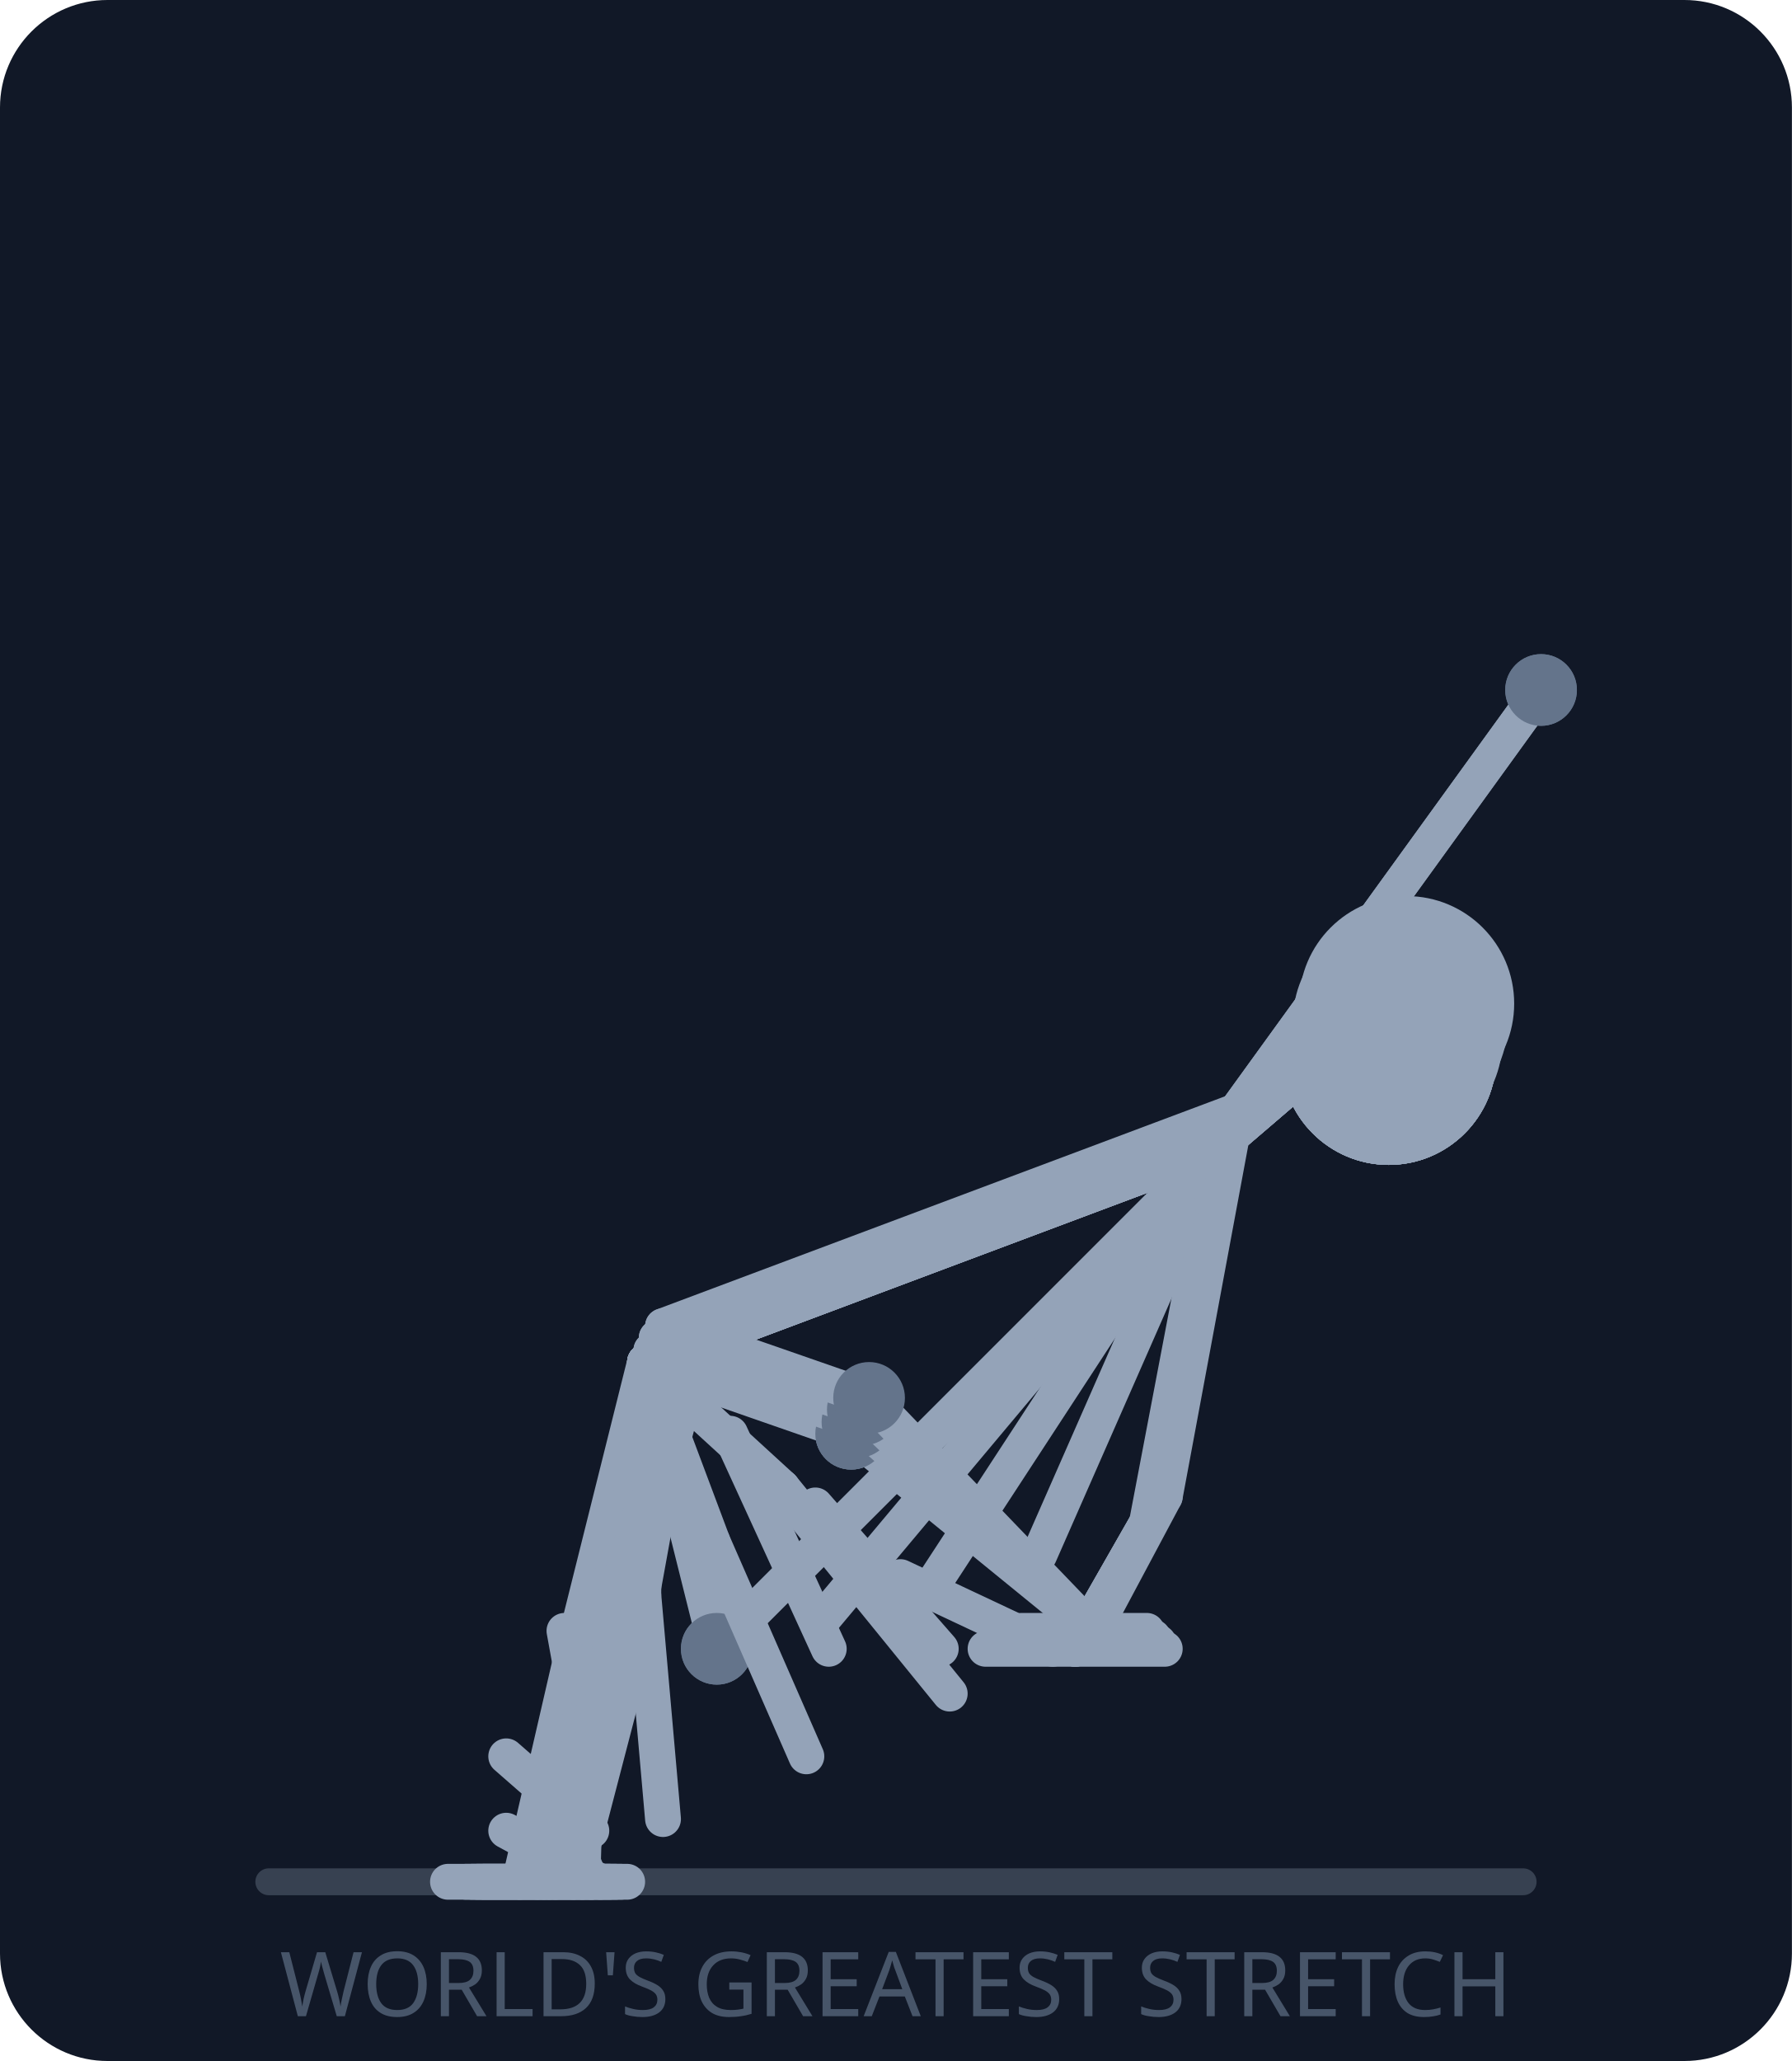
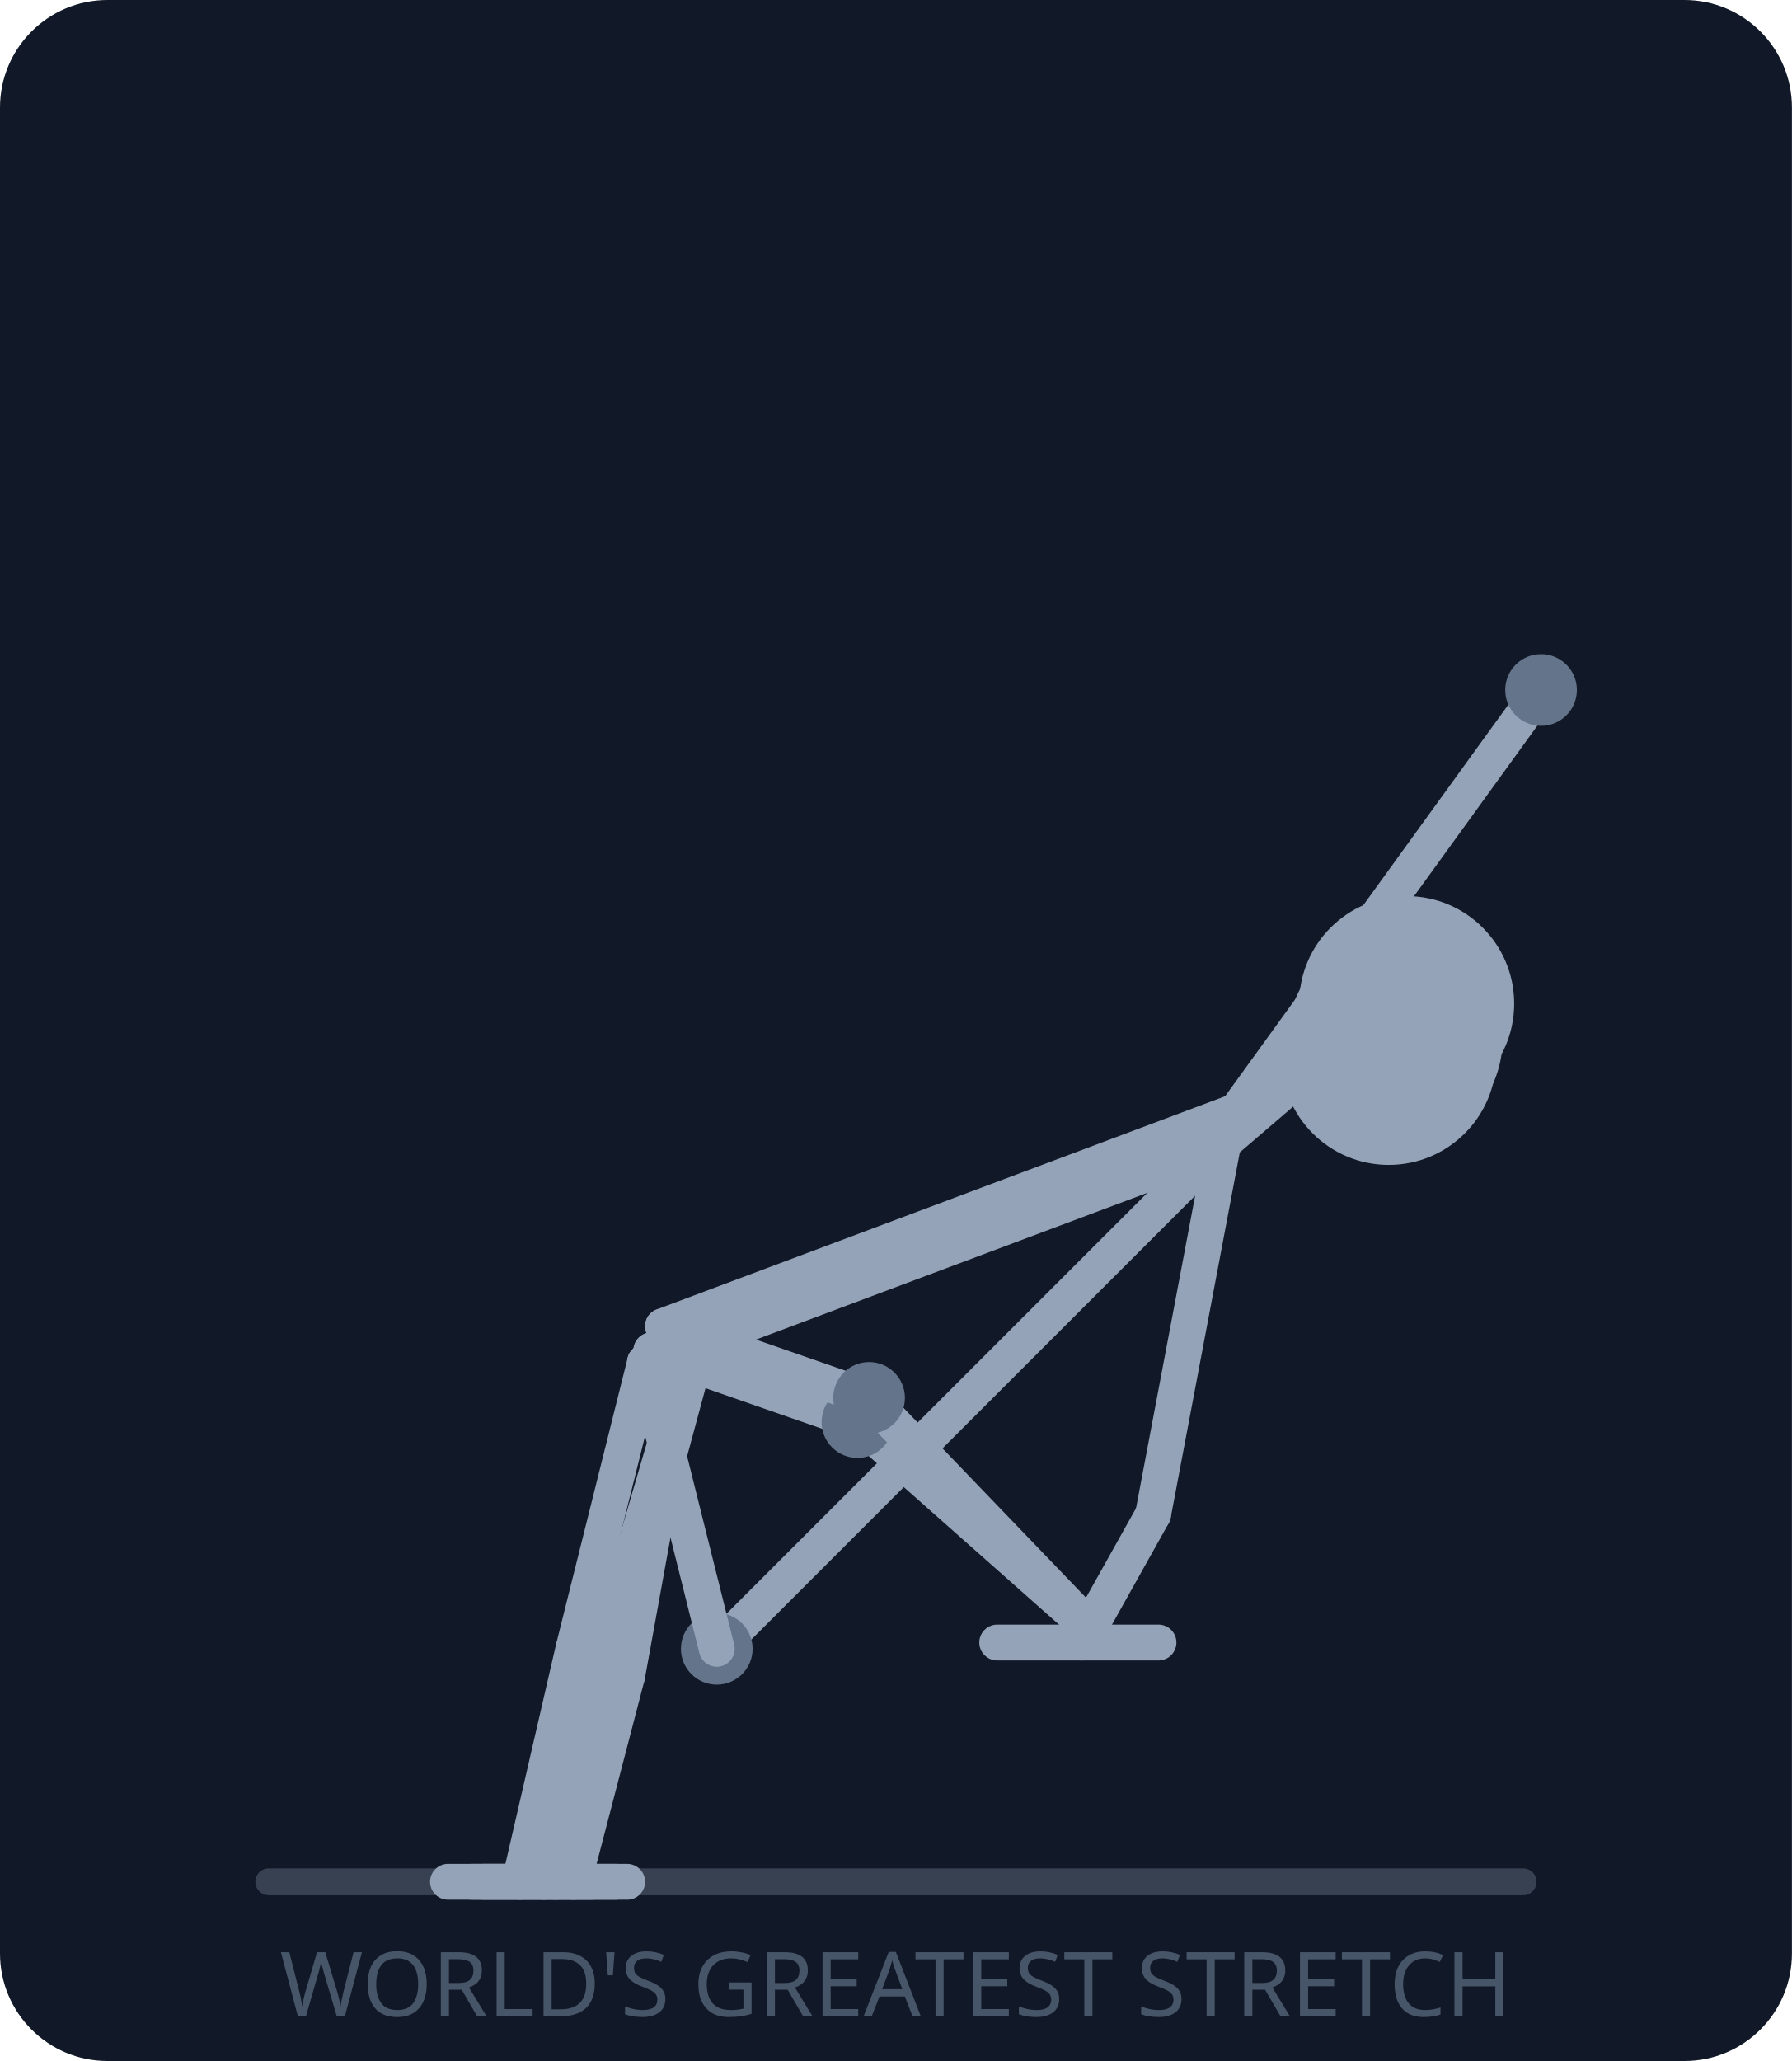
<svg xmlns="http://www.w3.org/2000/svg" viewBox="0 0 200 230">
-   <rect width="200" height="230" fill="#111827" rx="12" />
  <style>
-     .f1{animation:sh1 8s linear infinite}.f2{animation:sh2 8s linear infinite}.f3{animation:sh3 8s linear infinite}.f4{animation:sh4 8s linear infinite}.f5{animation:sh5 8s linear infinite}.f6{animation:sh6 8s linear infinite}.f7{animation:sh7 8s linear infinite}.f8{animation:sh8 8s linear infinite}
-     @keyframes sh1{0%,10.2%{opacity:1}12.5%,100%{opacity:0}}
-     @keyframes sh2{0%,12.5%{opacity:0}14.8%,22.7%{opacity:1}25%,100%{opacity:0}}
-     @keyframes sh3{0%,25%{opacity:0}27.3%,35.2%{opacity:1}37.5%,100%{opacity:0}}
-     @keyframes sh4{0%,37.5%{opacity:0}39.8%,47.7%{opacity:1}50%,100%{opacity:0}}
-     @keyframes sh5{0%,50%{opacity:0}52.3%,60.2%{opacity:1}62.5%,100%{opacity:0}}
-     @keyframes sh6{0%,62.5%{opacity:0}64.8%,72.7%{opacity:1}75%,100%{opacity:0}}
-     @keyframes sh7{0%,75%{opacity:0}77.3%,85.2%{opacity:1}87.5%,100%{opacity:0}}
-     @keyframes sh8{0%,87.5%{opacity:0}89.8%,97.7%{opacity:1}100%{opacity:0}}
+     .f1{animation:sh1 4s linear infinite}
+     .f2{animation:sh2 4s linear infinite}
+     .f3{animation:sh3 4s linear infinite}
+     @keyframes sh1{0%,27%{opacity:1}33%,90%{opacity:0}100%{opacity:1}}
+     @keyframes sh2{0%,33%{opacity:0}40%,60%{opacity:1}66%,100%{opacity:0}}
+     @keyframes sh3{0%,66%{opacity:0}72%,93%{opacity:1}100%{opacity:0}}
  </style>
+   <rect width="200" height="230" fill="#111827" rx="12" stroke="none" />
  <line x1="30" y1="210" x2="170" y2="210" stroke="#374151" stroke-width="3" stroke-linecap="round" />
  <text x="100" y="225" text-anchor="middle" font-family="sans-serif" font-size="10" fill="#475569">WORLD'S GREATEST STRETCH</text>
  <g class="f1" stroke="#94a3b8" stroke-width="4" stroke-linecap="round" fill="none">
    <circle cx="155" cy="118" r="12" fill="#94a3b8" stroke="none" />
    <line x1="143" y1="122" x2="136" y2="128" />
    <line x1="136" y1="128" x2="72" y2="152" />
    <line x1="136" y1="128" x2="80" y2="184" />
    <circle cx="80" cy="184" r="4" fill="#64748b" stroke="none" />
    <line x1="72" y1="152" x2="80" y2="184" />
    <line x1="72" y1="152" x2="64" y2="184" />
    <line x1="64" y1="184" x2="58" y2="210" />
    <line x1="50" y1="210" x2="66" y2="210" />
    <line x1="76" y1="154" x2="70" y2="187" />
    <line x1="70" y1="187" x2="64" y2="210" />
  </g>
  <g class="f2" stroke="#94a3b8" stroke-width="4" stroke-linecap="round" fill="none">
-     <circle cx="155" cy="118" r="12" fill="#94a3b8" stroke="none" />
-     <line x1="143" y1="122" x2="136" y2="128" />
-     <line x1="136" y1="128" x2="72" y2="152" />
-     <line x1="136" y1="128" x2="92" y2="180.5" />
-     <circle cx="80" cy="184" r="4" fill="#64748b" stroke="none" />
-     <line x1="81.5" y1="160" x2="92.5" y2="184" />
-     <line x1="72" y1="152" x2="71.8" y2="178" />
-     <line x1="71.8" y1="178" x2="74" y2="203" />
-     <line x1="56.5" y1="196" x2="66" y2="204.3" />
-     <line x1="73.5" y1="162.3" x2="67.5" y2="192.8" />
-     <line x1="65.5" y1="192.8" x2="65" y2="210" />
-   </g>
-   <g class="f3" stroke="#94a3b8" stroke-width="4" stroke-linecap="round" fill="none">
-     <circle cx="155" cy="118" r="12" fill="#94a3b8" stroke="none" />
-     <line x1="143" y1="122" x2="136" y2="128" />
-     <line x1="136" y1="128" x2="72" y2="152" />
-     <line x1="136" y1="128" x2="104" y2="177" />
-     <line x1="128" y1="170" x2="120" y2="184" />
-     <line x1="91" y1="168" x2="105" y2="184" />
-     <line x1="72" y1="152" x2="79.5" y2="172" />
-     <line x1="79.5" y1="172" x2="90" y2="196" />
-     <circle cx="95" cy="160" r="4" fill="#64748b" stroke="none" />
-     <line x1="63" y1="182" x2="66" y2="198.5" />
-     <line x1="71" y1="170.5" x2="65" y2="198.5" />
-     <line x1="61" y1="198.5" x2="66" y2="210" />
-   </g>
-   <g class="f4" stroke="#94a3b8" stroke-width="4" stroke-linecap="round" fill="none">
-     <circle cx="155" cy="118" r="12" fill="#94a3b8" stroke="none" />
-     <line x1="143" y1="122" x2="136" y2="128" />
-     <line x1="136" y1="128" x2="72" y2="152" />
-     <line x1="136" y1="128" x2="116" y2="173.5" />
-     <line x1="128" y1="170" x2="120" y2="184" />
-     <line x1="100.5" y1="176" x2="117.5" y2="184" />
-     <line x1="72" y1="152" x2="87.3" y2="166" />
-     <line x1="87.3" y1="166" x2="106" y2="189" />
-     <circle cx="95" cy="160" r="4" fill="#64748b" stroke="none" />
-     <line x1="69.5" y1="168" x2="66" y2="192.8" />
-     <line x1="68.5" y1="178.8" x2="62.5" y2="204.3" />
-     <line x1="56.5" y1="204.3" x2="67" y2="210" />
-   </g>
-   <g class="f5" stroke="#94a3b8" stroke-width="4" stroke-linecap="round" fill="none">
-     <circle cx="155" cy="118" r="12" fill="#94a3b8" stroke="none" />
-     <line x1="143" y1="122" x2="136" y2="128" />
-     <line x1="136" y1="128" x2="72" y2="152" />
-     <line x1="136" y1="128" x2="128" y2="170" />
-     <line x1="128" y1="170" x2="120" y2="184" />
-     <line x1="110" y1="184" x2="130" y2="184" />
-     <line x1="72" y1="152" x2="95" y2="160" />
-     <line x1="95" y1="160" x2="122" y2="182" />
-     <circle cx="95" cy="160" r="4" fill="#64748b" stroke="none" />
-     <line x1="76" y1="154" x2="66" y2="187" />
-     <line x1="66" y1="187" x2="60" y2="210" />
-     <line x1="52" y1="210" x2="68" y2="210" />
-   </g>
-   <g class="f6" stroke="#94a3b8" stroke-width="4" stroke-linecap="round" fill="none">
    <circle cx="155.7" cy="116" r="12" fill="#94a3b8" stroke="none" />
    <line x1="143.7" y1="120.3" x2="136.7" y2="126.7" />
    <line x1="136.7" y1="126.7" x2="72.7" y2="150.7" />
    <line x1="136.7" y1="126.7" x2="128.7" y2="169" />
    <line x1="128.7" y1="169" x2="120.7" y2="183.3" />
    <line x1="111.3" y1="183.3" x2="129.3" y2="183.3" />
    <line x1="72.7" y1="150.7" x2="95.7" y2="158.7" />
    <line x1="95.7" y1="158.7" x2="122" y2="182" />
    <circle cx="95.7" cy="158.7" r="4" fill="#64748b" stroke="none" />
    <line x1="76.7" y1="152.7" x2="66.7" y2="187" />
    <line x1="66.7" y1="187" x2="60.7" y2="210" />
    <line x1="52.7" y1="210" x2="68.7" y2="210" />
  </g>
-   <g class="f7" stroke="#94a3b8" stroke-width="4" stroke-linecap="round" fill="none">
-     <circle cx="156.3" cy="114" r="12" fill="#94a3b8" stroke="none" />
-     <line x1="144.3" y1="118.7" x2="137.3" y2="125.3" />
-     <line x1="137.3" y1="125.3" x2="73.3" y2="149.3" />
-     <line x1="137.3" y1="125.3" x2="129.3" y2="168" />
-     <line x1="129.3" y1="168" x2="121.3" y2="182.7" />
-     <line x1="112.7" y1="182.7" x2="128.7" y2="182.7" />
-     <line x1="138" y1="124" x2="172" y2="77" />
-     <circle cx="172" cy="77" r="4" fill="#64748b" stroke="none" />
-     <line x1="73.3" y1="149.3" x2="96.3" y2="157.3" />
-     <line x1="96.3" y1="157.3" x2="122" y2="182" />
-     <circle cx="96.3" cy="157.3" r="4" fill="#64748b" stroke="none" />
-     <line x1="77.3" y1="151.3" x2="67.3" y2="187" />
-     <line x1="67.3" y1="187" x2="61.3" y2="210" />
-     <line x1="53.3" y1="210" x2="69.3" y2="210" />
-   </g>
-   <g class="f8" stroke="#94a3b8" stroke-width="4" stroke-linecap="round" fill="none">
+   <g class="f3" stroke="#94a3b8" stroke-width="4" stroke-linecap="round" fill="none">
    <circle cx="157" cy="112" r="12" fill="#94a3b8" stroke="none" />
    <line x1="145" y1="117" x2="138" y2="124" />
    <line x1="138" y1="124" x2="74" y2="148" />
-     <line x1="138" y1="124" x2="130" y2="167" />
-     <line x1="130" y1="167" x2="122" y2="182" />
-     <line x1="114" y1="182" x2="128" y2="182" />
    <line x1="138" y1="124" x2="172" y2="77" />
    <circle cx="172" cy="77" r="4" fill="#64748b" stroke="none" />
    <line x1="74" y1="148" x2="97" y2="156" />
    <line x1="97" y1="156" x2="122" y2="182" />
    <circle cx="97" cy="156" r="4" fill="#64748b" stroke="none" />
    <line x1="78" y1="150" x2="68" y2="187" />
    <line x1="68" y1="187" x2="62" y2="210" />
    <line x1="54" y1="210" x2="70" y2="210" />
  </g>
</svg>
